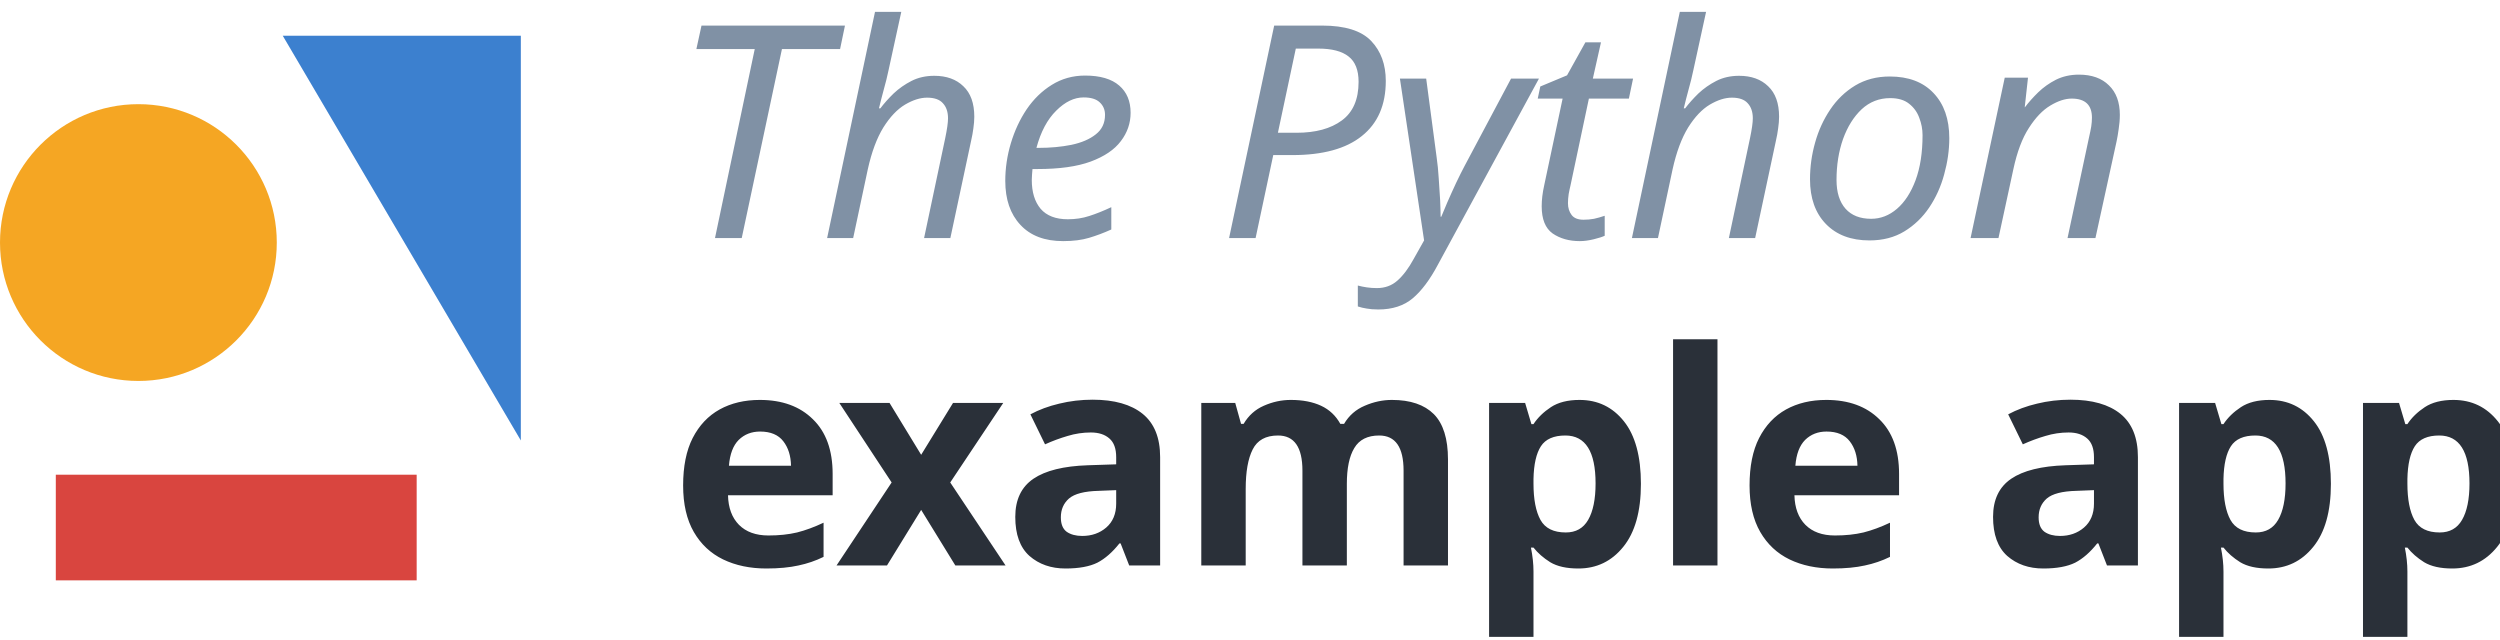
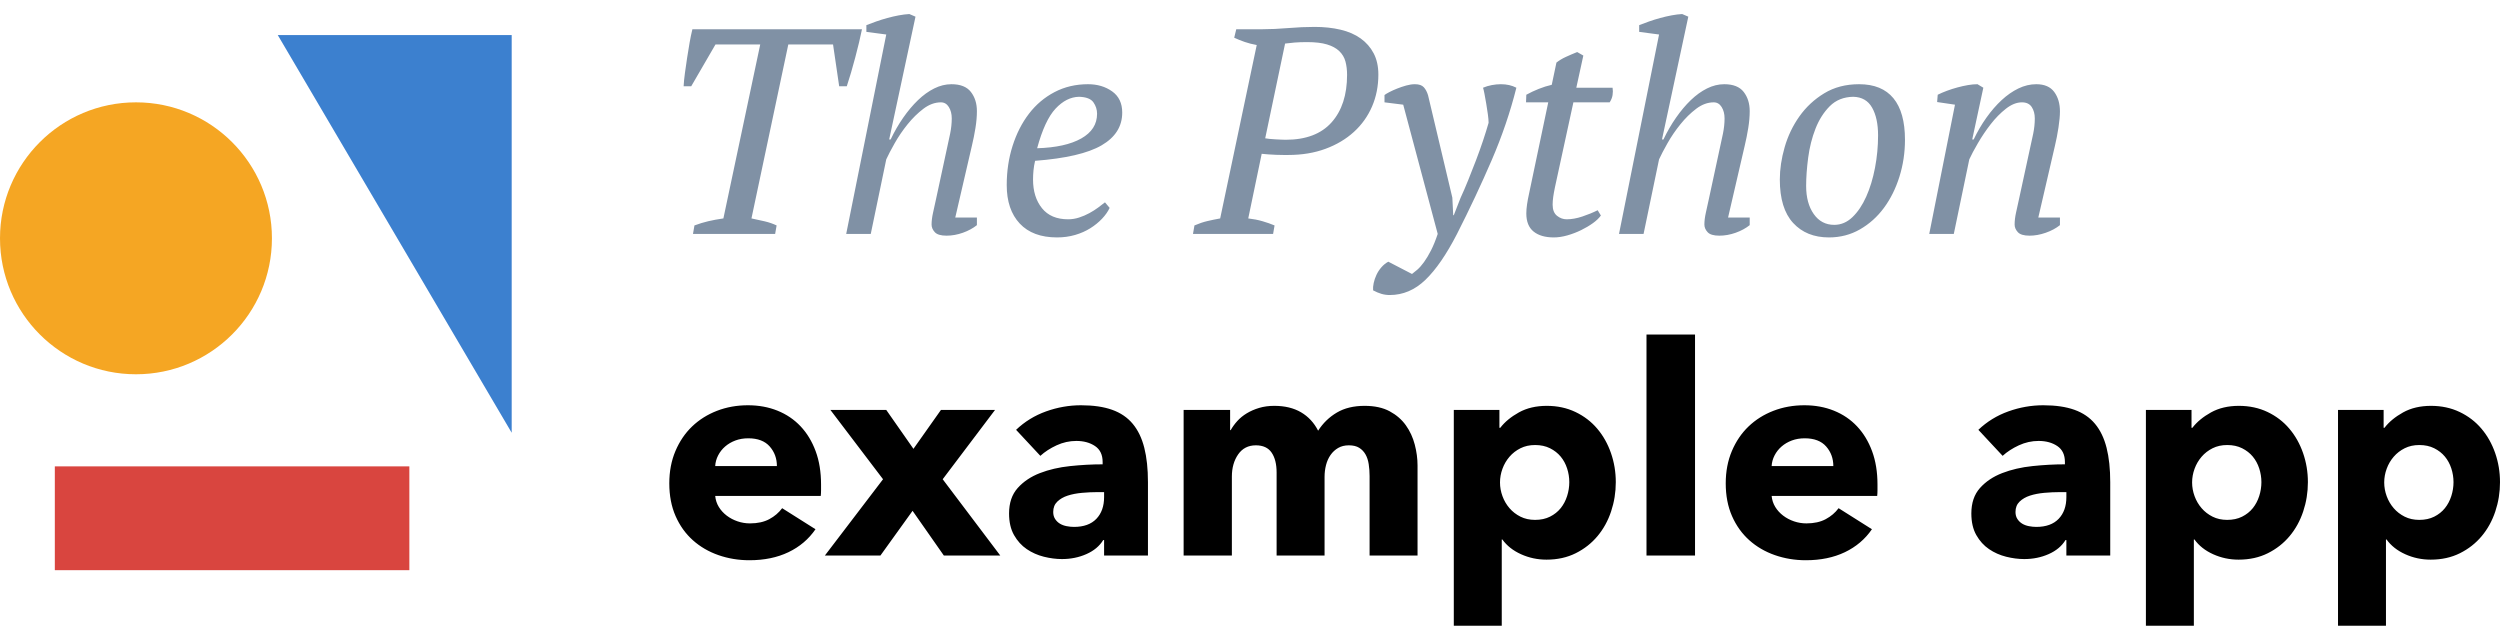
- <svg xmlns="http://www.w3.org/2000/svg" width="168" height="43" viewBox="0 0 168 43">
-   <g fill="none" fill-rule="evenodd">
-     <g transform="translate(0 2)">
-       <path fill="#D9453F" d="M3.75 37v-7.1H28V37z" />
-       <circle cx="9.3" cy="14.3" r="9.3" fill="#F5A623" />
-       <path fill="#3C80CF" d="M35 27.6L19 .4h16z" />
-     </g>
-     <g font-size="20">
-       <text fill="#2A3039" font-family="AvenirNext-Bold, Avenir Next" font-weight="bold" letter-spacing="-.3" transform="translate(45 18)">
-         <tspan x="0" y="20">example app</tspan>
-       </text>
-       <text fill="#8091A5" font-family="PTSerif-Italic, PT Serif" font-style="italic" transform="translate(45 -27)">
-         <tspan x="0" y="43">The Python</tspan>
-       </text>
+ <svg xmlns="http://www.w3.org/2000/svg" width="171px" height="43px" viewBox="0 0 171 43" version="1.1">
+   <defs />
+   <g id="Page-1" stroke="none" stroke-width="1" fill="none" fill-rule="evenodd">
+     <g id="the-example-app-logo-python">
+       <g id="Group" transform="translate(0, 2)" fill-rule="nonzero">
+         <polygon id="Shape" fill="#D9453F" points="3.75 37 3.75 29.9 28 29.9 28 37" />
+         <circle id="Oval" fill="#F5A623" cx="9.3" cy="14.3" r="9.3" />
+         <polygon id="Shape" fill="#3C80CF" points="35 27.6 19 0.4 35 0.4" />
+       </g>
+       <g id="Group" transform="translate(45, 0)">
+         <g transform="translate(0, 22)" fill="#000000" id="example-app">
+           <path d="M8.14,9.88 C8.14,9.36 7.977,8.913 7.65,8.54 C7.323,8.167 6.833,7.98 6.18,7.98 C5.86,7.98 5.567,8.03 5.3,8.13 C5.033,8.23 4.8,8.367 4.6,8.54 C4.4,8.713 4.24,8.917 4.12,9.15 C4,9.383 3.933,9.627 3.92,9.88 L8.14,9.88 Z M11.16,11.14 L11.16,11.54 C11.16,11.673 11.153,11.8 11.14,11.92 L3.92,11.92 C3.947,12.2 4.03,12.453 4.17,12.68 C4.31,12.907 4.49,13.103 4.71,13.27 C4.93,13.437 5.177,13.567 5.45,13.66 C5.723,13.753 6.007,13.8 6.3,13.8 C6.82,13.8 7.26,13.703 7.62,13.51 C7.98,13.317 8.273,13.067 8.5,12.76 L10.78,14.2 C10.313,14.88 9.697,15.403 8.93,15.77 C8.163,16.137 7.273,16.32 6.26,16.32 C5.513,16.32 4.807,16.203 4.14,15.97 C3.473,15.737 2.89,15.397 2.39,14.95 C1.89,14.503 1.497,13.953 1.21,13.3 C0.923,12.647 0.78,11.9 0.78,11.06 C0.78,10.247 0.92,9.51 1.2,8.85 C1.48,8.19 1.86,7.63 2.34,7.17 C2.82,6.71 3.387,6.353 4.04,6.1 C4.693,5.847 5.4,5.72 6.16,5.72 C6.893,5.72 7.567,5.843 8.18,6.09 C8.793,6.337 9.32,6.693 9.76,7.16 C10.2,7.627 10.543,8.193 10.79,8.86 C11.037,9.527 11.16,10.287 11.16,11.14 Z M19.56,16 L17.42,12.94 L15.22,16 L11.42,16 L15.4,10.78 L11.8,6.04 L15.62,6.04 L17.48,8.7 L19.36,6.04 L23.06,6.04 L19.48,10.78 L23.42,16 L19.56,16 Z M30.52,11.66 L30.1,11.66 C29.74,11.66 29.377,11.677 29.01,11.71 C28.643,11.743 28.317,11.807 28.03,11.9 C27.743,11.993 27.507,12.13 27.32,12.31 C27.133,12.49 27.04,12.727 27.04,13.02 C27.04,13.207 27.083,13.367 27.17,13.5 C27.257,13.633 27.367,13.74 27.5,13.82 C27.633,13.9 27.787,13.957 27.96,13.99 C28.133,14.023 28.3,14.04 28.46,14.04 C29.127,14.04 29.637,13.857 29.99,13.49 C30.343,13.123 30.52,12.627 30.52,12 L30.52,11.66 Z M24.5,7.4 C25.087,6.84 25.77,6.42 26.55,6.14 C27.33,5.86 28.127,5.72 28.94,5.72 C29.78,5.72 30.49,5.823 31.07,6.03 C31.65,6.237 32.12,6.557 32.48,6.99 C32.84,7.423 33.103,7.97 33.27,8.63 C33.437,9.29 33.52,10.073 33.52,10.98 L33.52,16 L30.52,16 L30.52,14.94 L30.46,14.94 C30.207,15.353 29.823,15.673 29.31,15.9 C28.797,16.127 28.24,16.24 27.64,16.24 C27.24,16.24 26.827,16.187 26.4,16.08 C25.973,15.973 25.583,15.8 25.23,15.56 C24.877,15.32 24.587,15 24.36,14.6 C24.133,14.2 24.02,13.707 24.02,13.12 C24.02,12.4 24.217,11.82 24.61,11.38 C25.003,10.94 25.51,10.6 26.13,10.36 C26.75,10.12 27.44,9.96 28.2,9.88 C28.96,9.8 29.7,9.76 30.42,9.76 L30.42,9.6 C30.42,9.107 30.247,8.743 29.9,8.51 C29.553,8.277 29.127,8.16 28.62,8.16 C28.153,8.16 27.703,8.26 27.27,8.46 C26.837,8.66 26.467,8.9 26.16,9.18 L24.5,7.4 Z M48.68,16 L48.68,10.56 C48.68,10.28 48.66,10.01 48.62,9.75 C48.58,9.49 48.507,9.267 48.4,9.08 C48.293,8.893 48.15,8.743 47.97,8.63 C47.79,8.517 47.553,8.46 47.26,8.46 C46.98,8.46 46.737,8.52 46.53,8.64 C46.323,8.76 46.15,8.92 46.01,9.12 C45.87,9.32 45.767,9.55 45.7,9.81 C45.633,10.07 45.6,10.34 45.6,10.62 L45.6,16 L42.32,16 L42.32,10.32 C42.32,9.747 42.207,9.293 41.98,8.96 C41.753,8.627 41.393,8.46 40.9,8.46 C40.38,8.46 39.977,8.667 39.69,9.08 C39.403,9.493 39.26,10 39.26,10.6 L39.26,16 L35.96,16 L35.96,6.04 L39.14,6.04 L39.14,7.42 L39.18,7.42 C39.3,7.207 39.45,7 39.63,6.8 C39.81,6.6 40.027,6.423 40.28,6.27 C40.533,6.117 40.817,5.993 41.13,5.9 C41.443,5.807 41.787,5.76 42.16,5.76 C42.88,5.76 43.49,5.907 43.99,6.2 C44.49,6.493 44.88,6.913 45.16,7.46 C45.493,6.94 45.92,6.527 46.44,6.22 C46.96,5.913 47.593,5.76 48.34,5.76 C49.02,5.76 49.59,5.883 50.05,6.13 C50.51,6.377 50.88,6.697 51.16,7.09 C51.44,7.483 51.643,7.923 51.77,8.41 C51.897,8.897 51.96,9.373 51.96,9.84 L51.96,16 L48.68,16 Z M65.52,10.98 C65.52,11.673 65.413,12.34 65.2,12.98 C64.987,13.62 64.677,14.183 64.27,14.67 C63.863,15.157 63.367,15.547 62.78,15.84 C62.193,16.133 61.527,16.28 60.78,16.28 C60.167,16.28 59.587,16.157 59.04,15.91 C58.493,15.663 58.067,15.327 57.76,14.9 L57.72,14.9 L57.72,20.8 L54.44,20.8 L54.44,6.04 L57.56,6.04 L57.56,7.26 L57.62,7.26 C57.927,6.86 58.35,6.51 58.89,6.21 C59.43,5.91 60.067,5.76 60.8,5.76 C61.52,5.76 62.173,5.9 62.76,6.18 C63.347,6.46 63.843,6.84 64.25,7.32 C64.657,7.8 64.97,8.357 65.19,8.99 C65.41,9.623 65.52,10.287 65.52,10.98 Z M62.34,10.98 C62.34,10.66 62.29,10.347 62.19,10.04 C62.09,9.733 61.943,9.463 61.75,9.23 C61.557,8.997 61.313,8.807 61.02,8.66 C60.727,8.513 60.387,8.44 60,8.44 C59.627,8.44 59.293,8.513 59,8.66 C58.707,8.807 58.457,9 58.25,9.24 C58.043,9.48 57.883,9.753 57.77,10.06 C57.657,10.367 57.6,10.68 57.6,11 C57.6,11.32 57.657,11.633 57.77,11.94 C57.883,12.247 58.043,12.52 58.25,12.76 C58.457,13 58.707,13.193 59,13.34 C59.293,13.487 59.627,13.56 60,13.56 C60.387,13.56 60.727,13.487 61.02,13.34 C61.313,13.193 61.557,13 61.75,12.76 C61.943,12.52 62.09,12.243 62.19,11.93 C62.29,11.617 62.34,11.3 62.34,10.98 Z M67.62,16 L67.62,0.88 L70.94,0.88 L70.94,16 L67.62,16 Z M80.4,9.88 C80.4,9.36 80.237,8.913 79.91,8.54 C79.583,8.167 79.093,7.98 78.44,7.98 C78.12,7.98 77.827,8.03 77.56,8.13 C77.293,8.23 77.06,8.367 76.86,8.54 C76.66,8.713 76.5,8.917 76.38,9.15 C76.26,9.383 76.193,9.627 76.18,9.88 L80.4,9.88 Z M83.42,11.14 L83.42,11.54 C83.42,11.673 83.413,11.8 83.4,11.92 L76.18,11.92 C76.207,12.2 76.29,12.453 76.43,12.68 C76.57,12.907 76.75,13.103 76.97,13.27 C77.19,13.437 77.437,13.567 77.71,13.66 C77.983,13.753 78.267,13.8 78.56,13.8 C79.08,13.8 79.52,13.703 79.88,13.51 C80.24,13.317 80.533,13.067 80.76,12.76 L83.04,14.2 C82.573,14.88 81.957,15.403 81.19,15.77 C80.423,16.137 79.533,16.32 78.52,16.32 C77.773,16.32 77.067,16.203 76.4,15.97 C75.733,15.737 75.15,15.397 74.65,14.95 C74.15,14.503 73.757,13.953 73.47,13.3 C73.183,12.647 73.04,11.9 73.04,11.06 C73.04,10.247 73.18,9.51 73.46,8.85 C73.74,8.19 74.12,7.63 74.6,7.17 C75.08,6.71 75.647,6.353 76.3,6.1 C76.953,5.847 77.66,5.72 78.42,5.72 C79.153,5.72 79.827,5.843 80.44,6.09 C81.053,6.337 81.58,6.693 82.02,7.16 C82.46,7.627 82.803,8.193 83.05,8.86 C83.297,9.527 83.42,10.287 83.42,11.14 Z M96.34,11.66 L95.92,11.66 C95.56,11.66 95.197,11.677 94.83,11.71 C94.463,11.743 94.137,11.807 93.85,11.9 C93.563,11.993 93.327,12.13 93.14,12.31 C92.953,12.49 92.86,12.727 92.86,13.02 C92.86,13.207 92.903,13.367 92.99,13.5 C93.077,13.633 93.187,13.74 93.32,13.82 C93.453,13.9 93.607,13.957 93.78,13.99 C93.953,14.023 94.12,14.04 94.28,14.04 C94.947,14.04 95.457,13.857 95.81,13.49 C96.163,13.123 96.34,12.627 96.34,12 L96.34,11.66 Z M90.32,7.4 C90.907,6.84 91.59,6.42 92.37,6.14 C93.15,5.86 93.947,5.72 94.76,5.72 C95.6,5.72 96.31,5.823 96.89,6.03 C97.47,6.237 97.94,6.557 98.3,6.99 C98.66,7.423 98.923,7.97 99.09,8.63 C99.257,9.29 99.34,10.073 99.34,10.98 L99.34,16 L96.34,16 L96.34,14.94 L96.28,14.94 C96.027,15.353 95.643,15.673 95.13,15.9 C94.617,16.127 94.06,16.24 93.46,16.24 C93.06,16.24 92.647,16.187 92.22,16.08 C91.793,15.973 91.403,15.8 91.05,15.56 C90.697,15.32 90.407,15 90.18,14.6 C89.953,14.2 89.84,13.707 89.84,13.12 C89.84,12.4 90.037,11.82 90.43,11.38 C90.823,10.94 91.33,10.6 91.95,10.36 C92.57,10.12 93.26,9.96 94.02,9.88 C94.78,9.8 95.52,9.76 96.24,9.76 L96.24,9.6 C96.24,9.107 96.067,8.743 95.72,8.51 C95.373,8.277 94.947,8.16 94.44,8.16 C93.973,8.16 93.523,8.26 93.09,8.46 C92.657,8.66 92.287,8.9 91.98,9.18 L90.32,7.4 Z M112.86,10.98 C112.86,11.673 112.753,12.34 112.54,12.98 C112.327,13.62 112.017,14.183 111.61,14.67 C111.203,15.157 110.707,15.547 110.12,15.84 C109.533,16.133 108.867,16.28 108.12,16.28 C107.507,16.28 106.927,16.157 106.38,15.91 C105.833,15.663 105.407,15.327 105.1,14.9 L105.06,14.9 L105.06,20.8 L101.78,20.8 L101.78,6.04 L104.9,6.04 L104.9,7.26 L104.96,7.26 C105.267,6.86 105.69,6.51 106.23,6.21 C106.77,5.91 107.407,5.76 108.14,5.76 C108.86,5.76 109.513,5.9 110.1,6.18 C110.687,6.46 111.183,6.84 111.59,7.32 C111.997,7.8 112.31,8.357 112.53,8.99 C112.75,9.623 112.86,10.287 112.86,10.98 Z M109.68,10.98 C109.68,10.66 109.63,10.347 109.53,10.04 C109.43,9.733 109.283,9.463 109.09,9.23 C108.897,8.997 108.653,8.807 108.36,8.66 C108.067,8.513 107.727,8.44 107.34,8.44 C106.967,8.44 106.633,8.513 106.34,8.66 C106.047,8.807 105.797,9 105.59,9.24 C105.383,9.48 105.223,9.753 105.11,10.06 C104.997,10.367 104.94,10.68 104.94,11 C104.94,11.32 104.997,11.633 105.11,11.94 C105.223,12.247 105.383,12.52 105.59,12.76 C105.797,13 106.047,13.193 106.34,13.34 C106.633,13.487 106.967,13.56 107.34,13.56 C107.727,13.56 108.067,13.487 108.36,13.34 C108.653,13.193 108.897,13 109.09,12.76 C109.283,12.52 109.43,12.243 109.53,11.93 C109.63,11.617 109.68,11.3 109.68,10.98 Z M126,10.98 C126,11.673 125.893,12.34 125.68,12.98 C125.467,13.62 125.157,14.183 124.75,14.67 C124.343,15.157 123.847,15.547 123.26,15.84 C122.673,16.133 122.007,16.28 121.26,16.28 C120.647,16.28 120.067,16.157 119.52,15.91 C118.973,15.663 118.547,15.327 118.24,14.9 L118.2,14.9 L118.2,20.8 L114.92,20.8 L114.92,6.04 L118.04,6.04 L118.04,7.26 L118.1,7.26 C118.407,6.86 118.83,6.51 119.37,6.21 C119.91,5.91 120.547,5.76 121.28,5.76 C122,5.76 122.653,5.9 123.24,6.18 C123.827,6.46 124.323,6.84 124.73,7.32 C125.137,7.8 125.45,8.357 125.67,8.99 C125.89,9.623 126,10.287 126,10.98 Z M122.82,10.98 C122.82,10.66 122.77,10.347 122.67,10.04 C122.57,9.733 122.423,9.463 122.23,9.23 C122.037,8.997 121.793,8.807 121.5,8.66 C121.207,8.513 120.867,8.44 120.48,8.44 C120.107,8.44 119.773,8.513 119.48,8.66 C119.187,8.807 118.937,9 118.73,9.24 C118.523,9.48 118.363,9.753 118.25,10.06 C118.137,10.367 118.08,10.68 118.08,11 C118.08,11.32 118.137,11.633 118.25,11.94 C118.363,12.247 118.523,12.52 118.73,12.76 C118.937,13 119.187,13.193 119.48,13.34 C119.773,13.487 120.107,13.56 120.48,13.56 C120.867,13.56 121.207,13.487 121.5,13.34 C121.793,13.193 122.037,13 122.23,12.76 C122.423,12.52 122.57,12.243 122.67,11.93 C122.77,11.617 122.82,11.3 122.82,10.98 Z" />
+         </g>
+         <g transform="translate(1, 0)" fill="#8091A5" id="The-Python">
+           <path d="M7.02,16 L1.4,16 L1.5,15.42 C1.82,15.3 2.137,15.203 2.45,15.13 C2.763,15.057 3.107,14.993 3.48,14.94 L6,3.04 L2.94,3.04 L1.28,5.9 L0.76,5.9 C0.773,5.633 0.803,5.33 0.85,4.99 C0.897,4.65 0.947,4.303 1,3.95 C1.053,3.597 1.11,3.25 1.17,2.91 C1.23,2.57 1.293,2.267 1.36,2 L12.96,2 C12.907,2.267 12.84,2.567 12.76,2.9 C12.68,3.233 12.593,3.577 12.5,3.93 C12.407,4.283 12.31,4.63 12.21,4.97 C12.11,5.31 12.013,5.62 11.92,5.9 L11.4,5.9 L10.98,3.04 L7.92,3.04 L5.4,14.94 C5.72,15.007 6.023,15.073 6.31,15.14 C6.597,15.207 6.867,15.3 7.12,15.42 L7.02,16 Z M13.26,2.18 L13.26,1.72 C13.46,1.64 13.683,1.557 13.93,1.47 C14.177,1.383 14.433,1.303 14.7,1.23 C14.967,1.157 15.227,1.097 15.48,1.05 C15.733,1.003 15.973,0.973 16.2,0.96 L16.62,1.14 L14.82,9.54 L14.92,9.54 C15.173,9.007 15.46,8.51 15.78,8.05 C16.1,7.59 16.437,7.19 16.79,6.85 C17.143,6.51 17.513,6.243 17.9,6.05 C18.287,5.857 18.68,5.76 19.08,5.76 C19.693,5.76 20.137,5.937 20.41,6.29 C20.683,6.643 20.82,7.08 20.82,7.6 C20.82,7.96 20.787,8.347 20.72,8.76 C20.653,9.173 20.573,9.573 20.48,9.96 L19.34,14.88 L20.82,14.88 L20.82,15.4 C20.553,15.613 20.233,15.787 19.86,15.92 C19.487,16.053 19.113,16.12 18.74,16.12 C18.353,16.12 18.087,16.04 17.94,15.88 C17.793,15.72 17.72,15.547 17.72,15.36 C17.72,15.12 17.753,14.85 17.82,14.55 C17.887,14.25 17.953,13.947 18.02,13.64 L18.74,10.3 C18.833,9.887 18.917,9.5 18.99,9.14 C19.063,8.78 19.1,8.433 19.1,8.1 C19.1,7.793 19.033,7.533 18.9,7.32 C18.767,7.107 18.587,7 18.36,7 C17.947,7 17.547,7.147 17.16,7.44 C16.773,7.733 16.413,8.087 16.08,8.5 C15.747,8.913 15.453,9.343 15.2,9.79 C14.947,10.237 14.753,10.607 14.62,10.9 L13.56,16 L11.88,16 L14.62,2.36 L13.26,2.18 Z M29.9,14.22 C29.78,14.473 29.607,14.72 29.38,14.96 C29.153,15.2 28.887,15.417 28.58,15.61 C28.273,15.803 27.927,15.957 27.54,16.07 C27.153,16.183 26.74,16.24 26.3,16.24 C25.193,16.24 24.343,15.923 23.75,15.29 C23.157,14.657 22.86,13.78 22.86,12.66 C22.86,11.713 22.993,10.82 23.26,9.98 C23.527,9.14 23.9,8.407 24.38,7.78 C24.86,7.153 25.443,6.66 26.13,6.3 C26.817,5.94 27.58,5.76 28.42,5.76 C29.06,5.76 29.61,5.923 30.07,6.25 C30.53,6.577 30.76,7.06 30.76,7.7 C30.76,8.647 30.29,9.393 29.35,9.94 C28.41,10.487 26.893,10.84 24.8,11 C24.747,11.227 24.71,11.447 24.69,11.66 C24.67,11.873 24.66,12.08 24.66,12.28 C24.66,13.08 24.863,13.733 25.27,14.24 C25.677,14.747 26.273,15 27.06,15 C27.313,15 27.563,14.96 27.81,14.88 C28.057,14.8 28.29,14.7 28.51,14.58 C28.73,14.46 28.93,14.333 29.11,14.2 C29.29,14.067 29.447,13.947 29.58,13.84 L29.9,14.22 Z M27.8,6.62 C27.227,6.633 26.693,6.903 26.2,7.43 C25.707,7.957 25.287,8.86 24.94,10.14 C26.233,10.1 27.24,9.877 27.96,9.47 C28.68,9.063 29.04,8.5 29.04,7.78 C29.04,7.5 28.957,7.24 28.79,7 C28.623,6.76 28.293,6.633 27.8,6.62 Z M39.38,14.94 C39.727,14.98 40.05,15.043 40.35,15.13 C40.65,15.217 40.927,15.313 41.18,15.42 L41.08,16 L35.6,16 L35.7,15.42 C36.007,15.287 36.303,15.187 36.59,15.12 C36.877,15.053 37.167,14.993 37.46,14.94 L39.96,3.08 C39.667,3.027 39.393,2.957 39.14,2.87 C38.887,2.783 38.647,2.687 38.42,2.58 L38.56,2 L40.36,2 C40.893,2 41.477,1.973 42.11,1.92 C42.743,1.867 43.347,1.84 43.92,1.84 C44.56,1.84 45.15,1.903 45.69,2.03 C46.23,2.157 46.69,2.357 47.07,2.63 C47.45,2.903 47.747,3.243 47.96,3.65 C48.173,4.057 48.28,4.54 48.28,5.1 C48.28,5.887 48.137,6.613 47.85,7.28 C47.563,7.947 47.15,8.527 46.61,9.02 C46.07,9.513 45.42,9.9 44.66,10.18 C43.9,10.46 43.053,10.6 42.12,10.6 L41.79,10.6 C41.637,10.6 41.47,10.597 41.29,10.59 C41.11,10.583 40.93,10.573 40.75,10.56 C40.57,10.547 40.42,10.533 40.3,10.52 L39.38,14.94 Z M43.4,2.88 C43.08,2.88 42.797,2.89 42.55,2.91 C42.303,2.93 42.087,2.953 41.9,2.98 L40.54,9.46 C40.607,9.473 40.703,9.487 40.83,9.5 C40.957,9.513 41.09,9.523 41.23,9.53 C41.37,9.537 41.503,9.543 41.63,9.55 C41.757,9.557 41.86,9.56 41.94,9.56 C43.327,9.56 44.373,9.163 45.08,8.37 C45.787,7.577 46.14,6.493 46.14,5.12 C46.14,4.787 46.103,4.483 46.03,4.21 C45.957,3.937 45.817,3.7 45.61,3.5 C45.403,3.3 45.123,3.147 44.77,3.04 C44.417,2.933 43.96,2.88 43.4,2.88 Z M49.98,7.16 L48.7,7 L48.7,6.5 C48.767,6.447 48.877,6.38 49.03,6.3 C49.183,6.22 49.36,6.14 49.56,6.06 C49.76,5.98 49.967,5.91 50.18,5.85 C50.393,5.79 50.593,5.76 50.78,5.76 C51.06,5.76 51.263,5.83 51.39,5.97 C51.517,6.11 51.613,6.293 51.68,6.52 L53.34,13.52 L53.4,14.72 L53.44,14.72 L53.9,13.54 C54.073,13.167 54.25,12.757 54.43,12.31 C54.61,11.863 54.787,11.413 54.96,10.96 C55.133,10.507 55.293,10.06 55.44,9.62 C55.587,9.18 55.713,8.773 55.82,8.4 C55.82,8.253 55.803,8.06 55.77,7.82 C55.737,7.58 55.7,7.34 55.66,7.1 C55.62,6.86 55.58,6.637 55.54,6.43 C55.5,6.223 55.467,6.08 55.44,6 C55.627,5.92 55.827,5.86 56.04,5.82 C56.253,5.78 56.46,5.76 56.66,5.76 C57.06,5.76 57.413,5.84 57.72,6 C57.307,7.653 56.743,9.307 56.03,10.96 C55.317,12.613 54.527,14.293 53.66,16 C52.94,17.4 52.22,18.447 51.5,19.14 C50.78,19.833 49.967,20.18 49.06,20.18 C48.86,20.18 48.67,20.153 48.49,20.1 C48.31,20.047 48.12,19.967 47.92,19.86 C47.907,19.713 47.92,19.547 47.96,19.36 C48,19.173 48.063,18.987 48.15,18.8 C48.237,18.613 48.35,18.44 48.49,18.28 C48.63,18.12 48.787,17.993 48.96,17.9 L50.58,18.74 C50.673,18.673 50.793,18.577 50.94,18.45 C51.087,18.323 51.24,18.15 51.4,17.93 C51.56,17.71 51.72,17.443 51.88,17.13 C52.04,16.817 52.193,16.44 52.34,16 L49.98,7.16 Z M58.4,6.48 C58.667,6.333 58.95,6.2 59.25,6.08 C59.55,5.96 59.847,5.867 60.14,5.8 L60.46,4.28 C60.647,4.133 60.863,4.003 61.11,3.89 C61.357,3.777 61.613,3.667 61.88,3.56 L62.3,3.8 L61.82,6 L64.3,6 C64.327,6.16 64.327,6.327 64.3,6.5 C64.273,6.673 64.207,6.84 64.1,7 L61.62,7 L60.36,12.8 C60.307,13.053 60.267,13.277 60.24,13.47 C60.213,13.663 60.2,13.84 60.2,14 C60.2,14.347 60.3,14.6 60.5,14.76 C60.7,14.92 60.92,15 61.16,15 C61.493,15 61.85,14.937 62.23,14.81 C62.61,14.683 62.96,14.54 63.28,14.38 L63.5,14.74 C63.38,14.913 63.2,15.087 62.96,15.26 C62.72,15.433 62.45,15.593 62.15,15.74 C61.85,15.887 61.537,16.007 61.21,16.1 C60.883,16.193 60.573,16.24 60.28,16.24 C59.693,16.24 59.233,16.107 58.9,15.84 C58.567,15.573 58.4,15.16 58.4,14.6 C58.4,14.413 58.417,14.207 58.45,13.98 C58.483,13.753 58.527,13.52 58.58,13.28 L59.9,7 L58.38,7 L58.4,6.48 Z M66.12,2.18 L66.12,1.72 C66.32,1.64 66.543,1.557 66.79,1.47 C67.037,1.383 67.293,1.303 67.56,1.23 C67.827,1.157 68.087,1.097 68.34,1.05 C68.593,1.003 68.833,0.973 69.06,0.96 L69.48,1.14 L67.68,9.54 L67.78,9.54 C68.033,9.007 68.32,8.51 68.64,8.05 C68.96,7.59 69.297,7.19 69.65,6.85 C70.003,6.51 70.373,6.243 70.76,6.05 C71.147,5.857 71.54,5.76 71.94,5.76 C72.553,5.76 72.997,5.937 73.27,6.29 C73.543,6.643 73.68,7.08 73.68,7.6 C73.68,7.96 73.647,8.347 73.58,8.76 C73.513,9.173 73.433,9.573 73.34,9.96 L72.2,14.88 L73.68,14.88 L73.68,15.4 C73.413,15.613 73.093,15.787 72.72,15.92 C72.347,16.053 71.973,16.12 71.6,16.12 C71.213,16.12 70.947,16.04 70.8,15.88 C70.653,15.72 70.58,15.547 70.58,15.36 C70.58,15.12 70.613,14.85 70.68,14.55 C70.747,14.25 70.813,13.947 70.88,13.64 L71.6,10.3 C71.693,9.887 71.777,9.5 71.85,9.14 C71.923,8.78 71.96,8.433 71.96,8.1 C71.96,7.793 71.893,7.533 71.76,7.32 C71.627,7.107 71.447,7 71.22,7 C70.807,7 70.407,7.147 70.02,7.44 C69.633,7.733 69.273,8.087 68.94,8.5 C68.607,8.913 68.313,9.343 68.06,9.79 C67.807,10.237 67.613,10.607 67.48,10.9 L66.42,16 L64.74,16 L67.48,2.36 L66.12,2.18 Z M75.74,12.28 C75.74,11.573 75.85,10.837 76.07,10.07 C76.29,9.303 76.627,8.6 77.08,7.96 C77.533,7.32 78.1,6.793 78.78,6.38 C79.46,5.967 80.253,5.76 81.16,5.76 C82.2,5.76 82.983,6.08 83.51,6.72 C84.037,7.36 84.3,8.307 84.3,9.56 C84.3,10.44 84.173,11.283 83.92,12.09 C83.667,12.897 83.313,13.607 82.86,14.22 C82.407,14.833 81.86,15.323 81.22,15.69 C80.58,16.057 79.873,16.24 79.1,16.24 C78.073,16.24 77.257,15.91 76.65,15.25 C76.043,14.59 75.74,13.6 75.74,12.28 Z M80.76,6.62 C80.107,6.633 79.573,6.847 79.16,7.26 C78.747,7.673 78.42,8.187 78.18,8.8 C77.94,9.413 77.773,10.073 77.68,10.78 C77.587,11.487 77.54,12.133 77.54,12.72 C77.54,13.507 77.713,14.147 78.06,14.64 C78.407,15.133 78.873,15.38 79.46,15.38 C79.927,15.38 80.343,15.203 80.71,14.85 C81.077,14.497 81.39,14.03 81.65,13.45 C81.91,12.87 82.11,12.213 82.25,11.48 C82.39,10.747 82.46,10.007 82.46,9.26 C82.46,8.473 82.323,7.84 82.05,7.36 C81.777,6.88 81.347,6.633 80.76,6.62 Z M92.82,10.3 C92.913,9.887 92.997,9.503 93.07,9.15 C93.143,8.797 93.18,8.447 93.18,8.1 C93.18,7.793 93.11,7.533 92.97,7.32 C92.83,7.107 92.607,7 92.3,7 C91.94,7 91.573,7.147 91.2,7.44 C90.827,7.733 90.48,8.087 90.16,8.5 C89.84,8.913 89.55,9.343 89.29,9.79 C89.03,10.237 88.833,10.607 88.7,10.9 L87.64,16 L85.96,16 L87.72,7.16 L86.5,6.98 L86.54,6.48 C86.727,6.387 86.937,6.297 87.17,6.21 C87.403,6.123 87.643,6.047 87.89,5.98 C88.137,5.913 88.377,5.86 88.61,5.82 C88.843,5.78 89.06,5.76 89.26,5.76 L89.66,6 L88.9,9.54 L89,9.54 C89.253,9.007 89.543,8.51 89.87,8.05 C90.197,7.59 90.543,7.19 90.91,6.85 C91.277,6.51 91.66,6.243 92.06,6.05 C92.46,5.857 92.867,5.76 93.28,5.76 C93.84,5.76 94.25,5.937 94.51,6.29 C94.77,6.643 94.9,7.087 94.9,7.62 C94.9,7.913 94.867,8.28 94.8,8.72 C94.733,9.16 94.653,9.573 94.56,9.96 L93.42,14.88 L94.9,14.88 L94.9,15.4 C94.633,15.613 94.31,15.787 93.93,15.92 C93.55,16.053 93.18,16.12 92.82,16.12 C92.433,16.12 92.167,16.04 92.02,15.88 C91.873,15.72 91.8,15.547 91.8,15.36 C91.8,15.107 91.833,14.83 91.9,14.53 C91.967,14.23 92.033,13.927 92.1,13.62 L92.82,10.3 Z" />
+         </g>
+       </g>
    </g>
  </g>
</svg>
